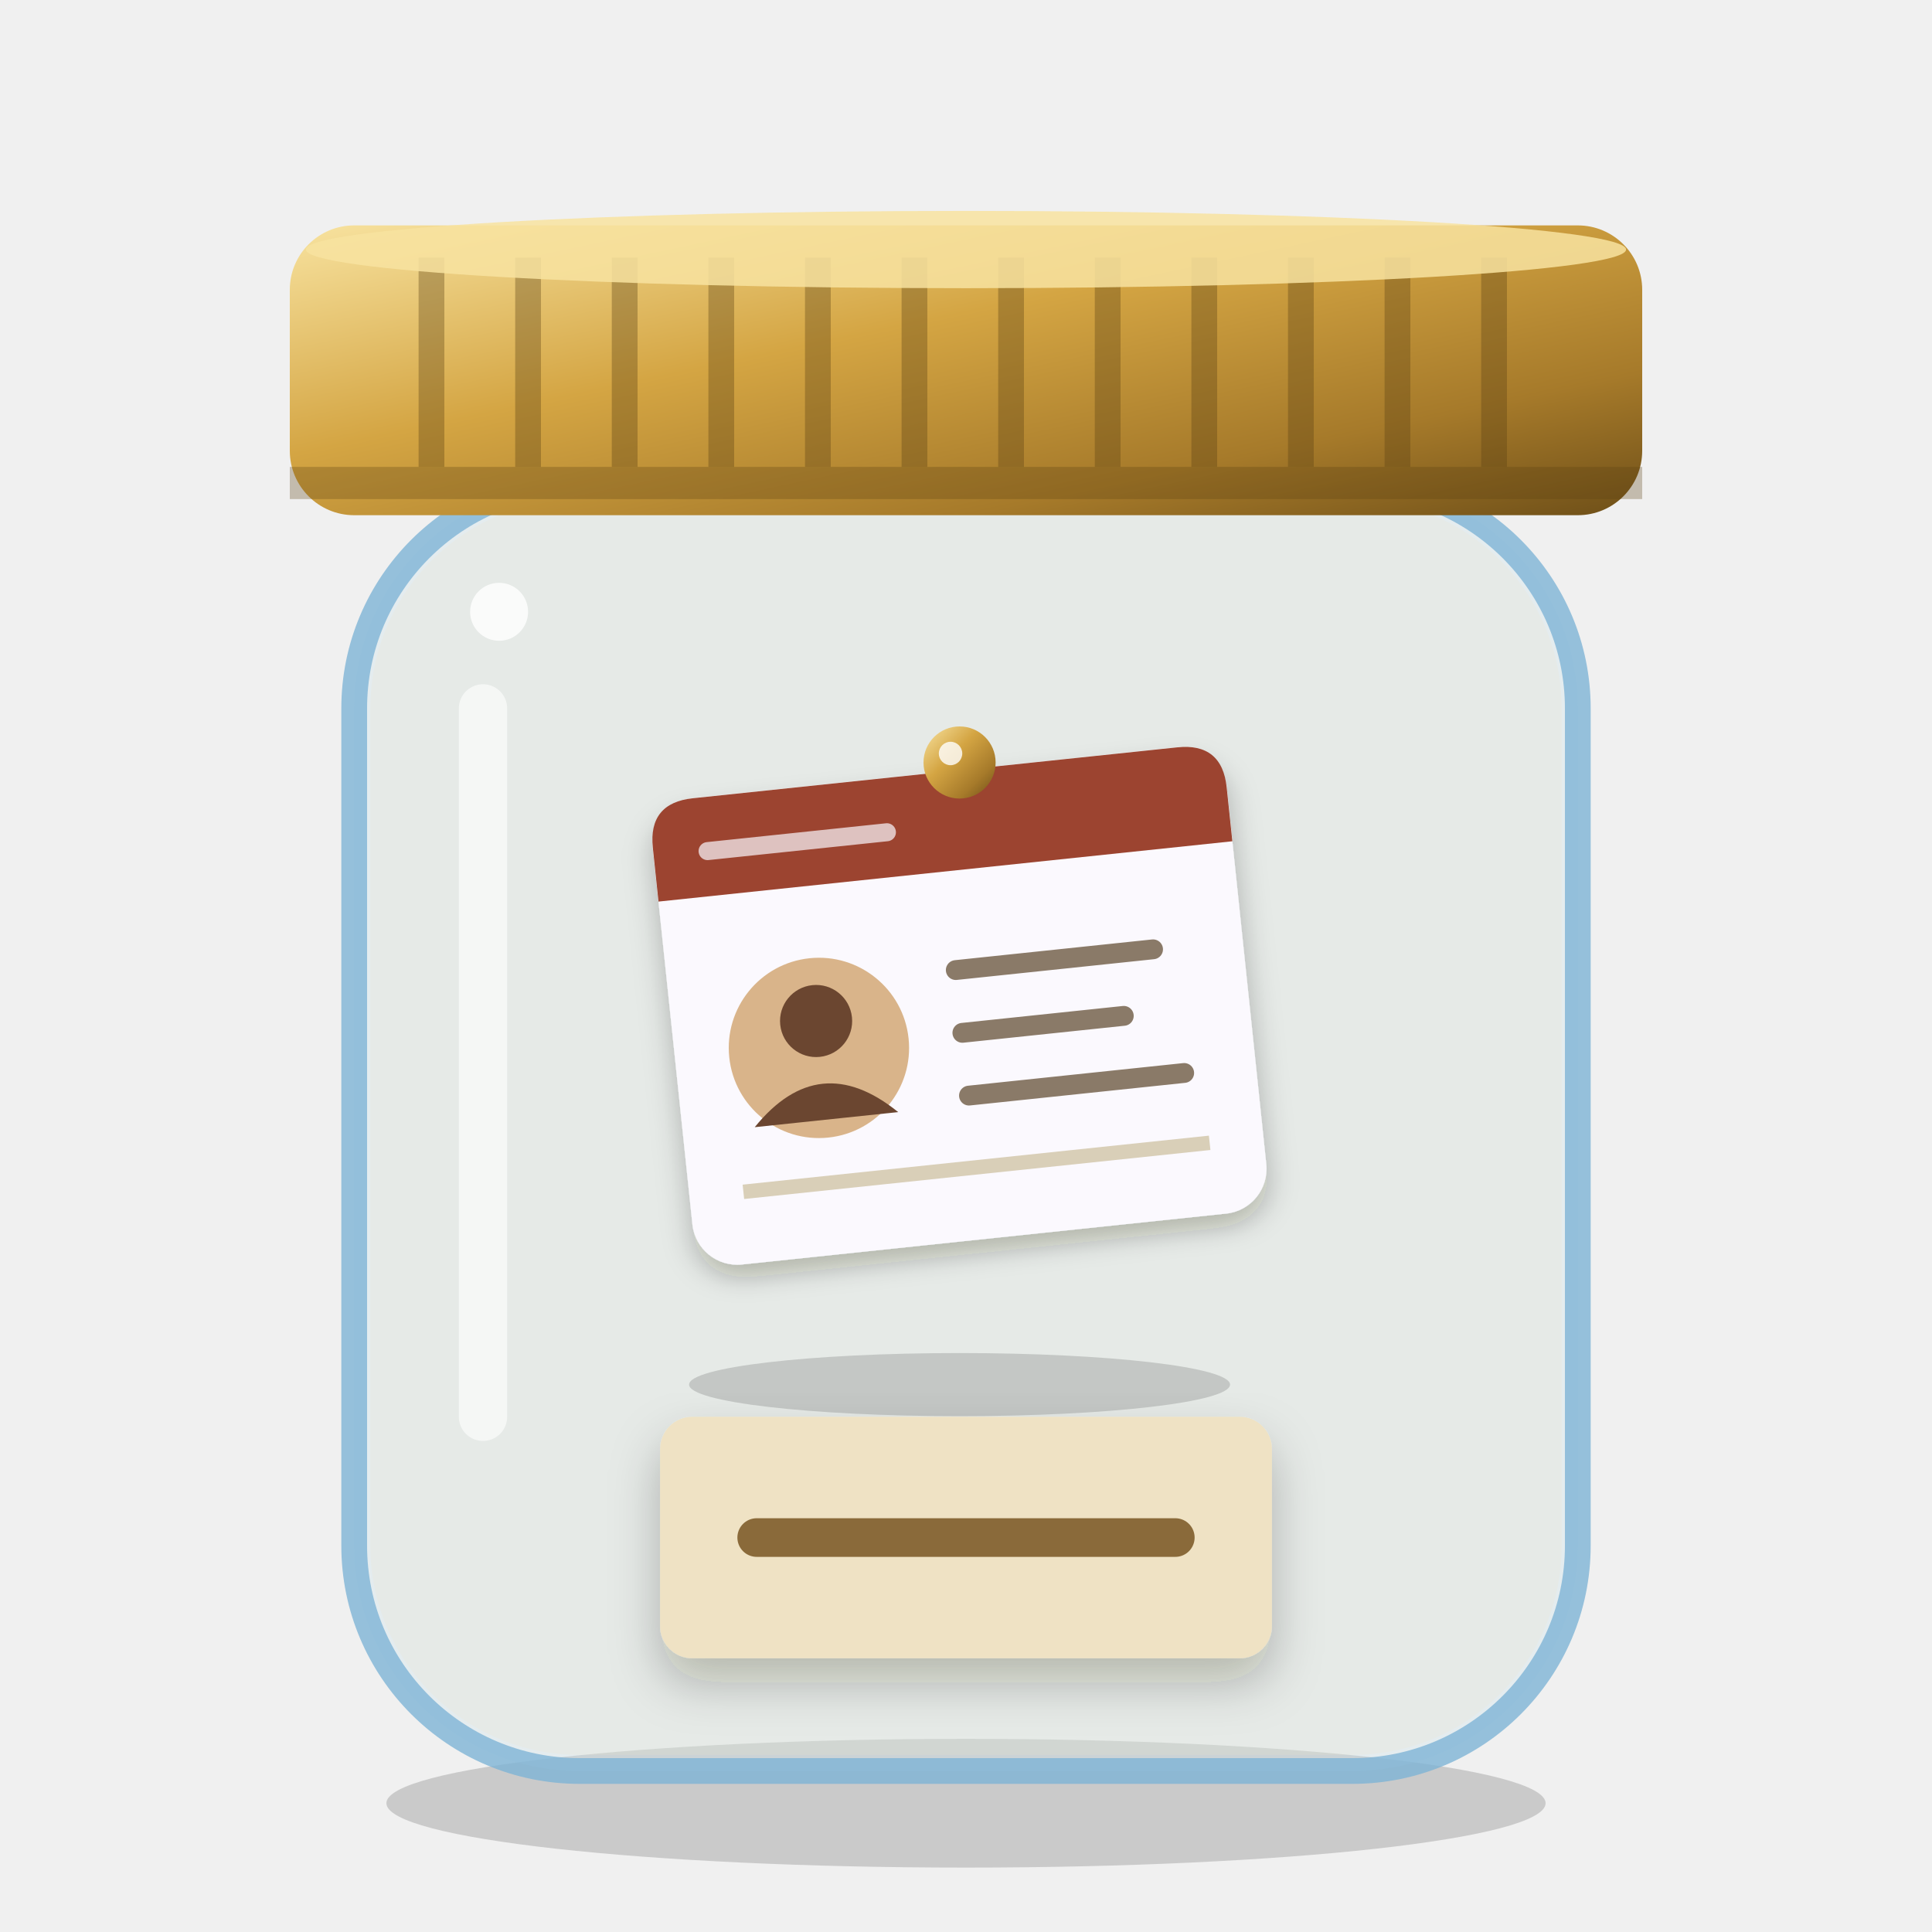
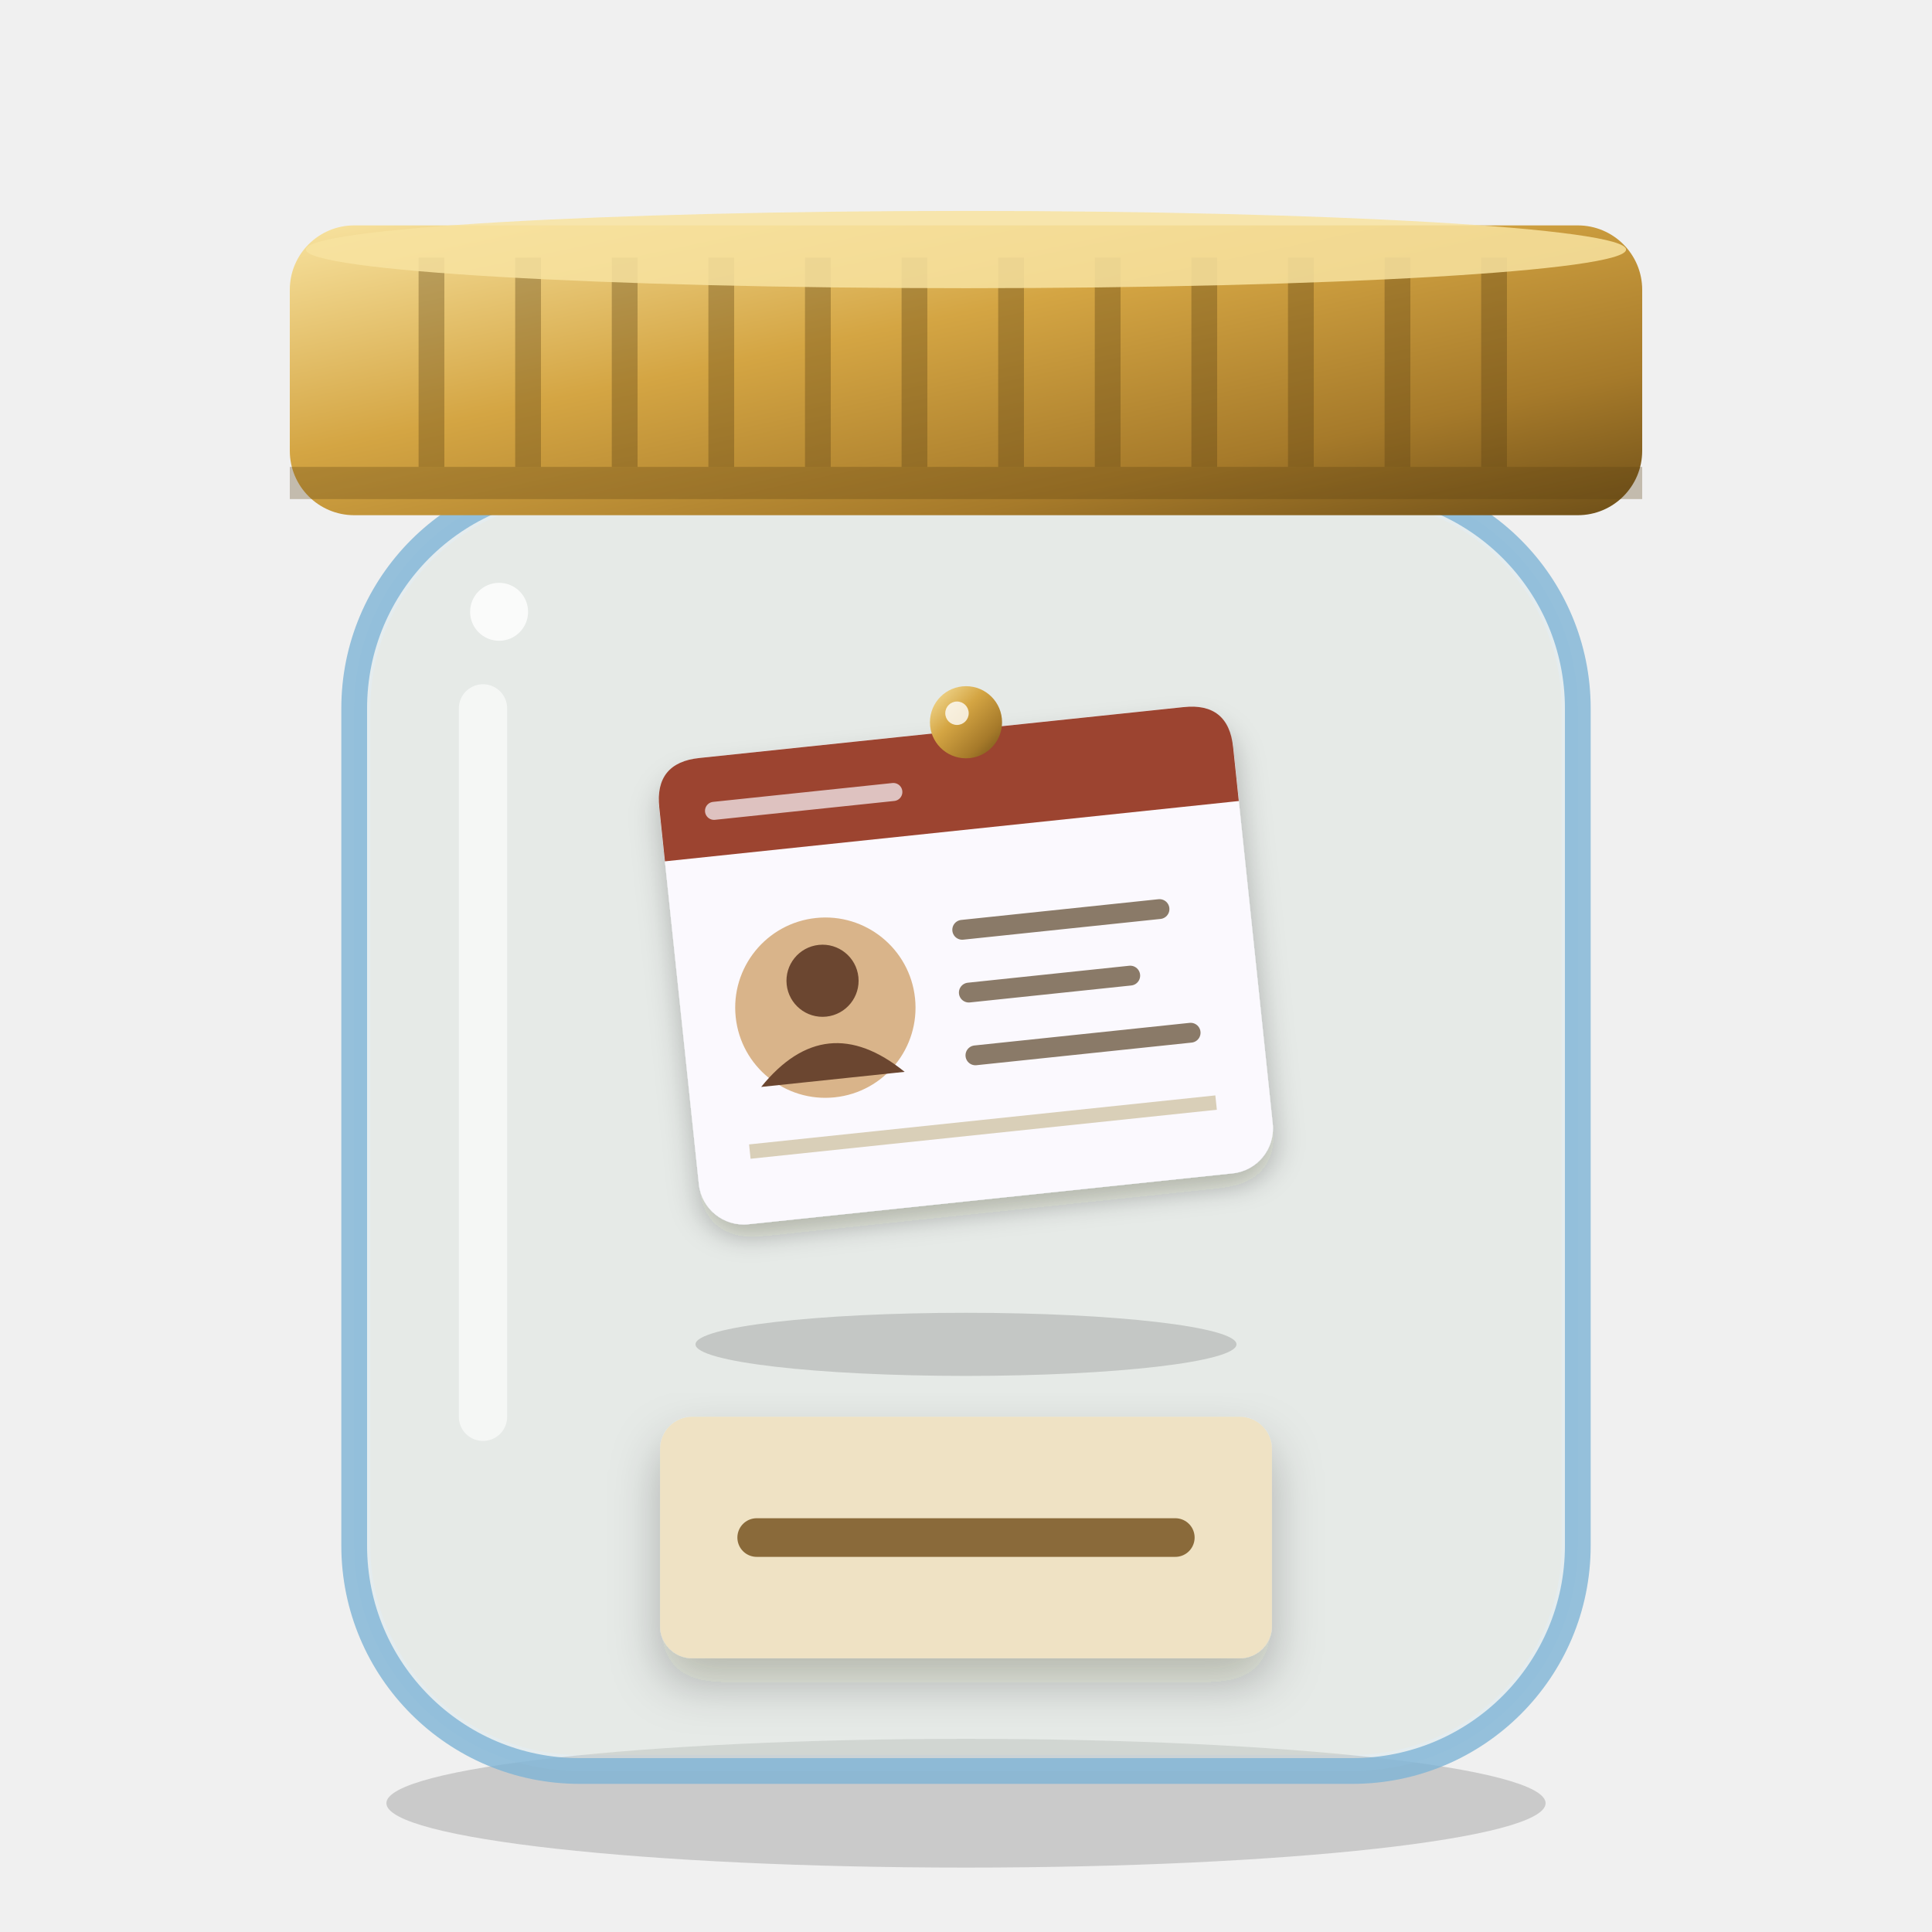
<svg xmlns="http://www.w3.org/2000/svg" viewBox="0 0 120 120" width="120" height="120" role="img" aria-label="cv: a glass jar holding a pinned paper id card, paper label">
  <defs>
    <linearGradient id="cv-light-brass" x1="0" y1="0" x2="1" y2="1">
      <stop offset="0" stop-color="#f8e3a0" />
      <stop offset=".4" stop-color="#d4a543" />
      <stop offset=".75" stop-color="#a67a2a" />
      <stop offset="1" stop-color="#6e4f18" />
    </linearGradient>
    <linearGradient id="cv-light-brassv" x1="0" y1="0" x2="0" y2="1">
      <stop offset="0" stop-color="#f8e3a0" />
      <stop offset=".5" stop-color="#c9973a" />
      <stop offset="1" stop-color="#7a5a1e" />
    </linearGradient>
    <linearGradient id="cv-light-glass" x1="0" y1="0" x2="1" y2="0">
      <stop offset="0" stop-color="#ffffff" stop-opacity="0.55" />
      <stop offset=".35" stop-color="#bfe3f0" stop-opacity="0.16" />
      <stop offset="1" stop-color="#7fb4d6" stop-opacity="0.35" />
    </linearGradient>
    <radialGradient id="cv-light-warm" cx=".5" cy=".5" r=".5">
      <stop offset="0" stop-color="#ffcf6a" stop-opacity="0.35" />
      <stop offset="1" stop-color="#ffcf6a" stop-opacity="0" />
    </radialGradient>
    <radialGradient id="cv-light-fly" cx=".5" cy=".5" r=".5">
      <stop offset="0" stop-color="#ffe7a3" stop-opacity=".95" />
      <stop offset=".35" stop-color="#ffd58a" stop-opacity=".45" />
      <stop offset="1" stop-color="#ffd58a" stop-opacity="0" />
    </radialGradient>
    <radialGradient id="cv-light-flame" cx=".5" cy=".7" r=".6">
      <stop offset="0" stop-color="#fffbe6" />
      <stop offset=".4" stop-color="#ffd24a" />
      <stop offset="1" stop-color="#ff7a1a" />
    </radialGradient>
    <radialGradient id="cv-light-magic" cx=".5" cy=".5" r=".5">
      <stop offset="0" stop-color="#8f78d6" stop-opacity="0.35" />
      <stop offset="1" stop-color="#cbb8ff" stop-opacity="0" />
    </radialGradient>
  </defs>
  <defs>
    <filter id="cv-light-paper" x="-20%" y="-20%" width="140%" height="160%">
      <feDropShadow dx="0" dy="1.5" stdDeviation="1.5" flood-color="#2a1a12" flood-opacity=".25" />
    </filter>
    <clipPath id="cv-light-clip">
      <rect x="23" y="31" width="74" height="78" rx="13" />
    </clipPath>
  </defs>
  <ellipse cx="60" cy="112" rx="36" ry="4" fill="#000" opacity=".16" />
  <rect x="22" y="30" width="76" height="80" rx="14" fill="#cfe6ee" fill-opacity=".35" stroke="#7fb4d6" stroke-opacity=".8" stroke-width="1.6" />
  <g clip-path="url(#cv-light-clip)">
    <rect x="22" y="30" width="76" height="80" fill="#efe2c4" opacity=".18" />
-     <g transform="translate(26 30) scale(.56)">
+     <g class="content" transform="translate(26.4 27.5) scale(0.56)">
      <ellipse cx="60" cy="100" rx="30" ry="3.5" fill="#000" opacity=".15" />
      <g transform="rotate(-6 60 58)">
        <g filter="url(#cv-light-paper)">
          <rect x="28" y="32" width="64" height="52" rx="5" fill="#fbf9fe" />
        </g>
        <path fill="#9c4430" d="M28 37q0-5 5-5h54q5 0 5 5v6h-64z" />
        <path d="M34 38h20" stroke="#fbf9fe" stroke-opacity=".7" stroke-width="2" stroke-linecap="round" />
        <circle cx="44" cy="61" r="10" fill="#d9b48a" />
        <circle cx="44" cy="58" r="4" fill="#6b4630" />
        <path fill="#6b4630" d="M36 69q8-8 16 0z" />
        <path d="M60 54h22" stroke="#8a7a68" stroke-width="2.2" stroke-linecap="round" />
        <path d="M60 61h18" stroke="#8a7a68" stroke-width="2.2" stroke-linecap="round" />
        <path d="M60 68h24" stroke="#8a7a68" stroke-width="2.2" stroke-linecap="round" />
        <path d="M34 76h52" stroke="#d9cfb8" stroke-width="1.6" />
      </g>
      <circle cx="60" cy="31" r="4" fill="url(#cv-light-brass)" />
      <circle cx="59" cy="30" r="1.3" fill="#fff" opacity=".8" />
    </g>
  </g>
  <path d="M30 44v44" stroke="#fff" stroke-opacity=".6" stroke-width="3" stroke-linecap="round" />
  <circle cx="31" cy="38" r="1.8" fill="#fff" opacity=".8" />
  <g filter="url(#cv-light-paper)">
    <rect x="41" y="88" width="38" height="15" rx="2" fill="#efe2c4" />
  </g>
  <path d="M47 95.5h26" stroke="#8a6a3a" stroke-width="2.4" stroke-linecap="round" />
  <rect x="18" y="14" width="84" height="18" rx="4" fill="url(#cv-light-brass)" />
  <rect x="26" y="16" width="1.6" height="13" fill="#5a3f12" opacity=".35" />
  <rect x="32" y="16" width="1.6" height="13" fill="#5a3f12" opacity=".35" />
  <rect x="38" y="16" width="1.6" height="13" fill="#5a3f12" opacity=".35" />
  <rect x="44" y="16" width="1.6" height="13" fill="#5a3f12" opacity=".35" />
  <rect x="50" y="16" width="1.6" height="13" fill="#5a3f12" opacity=".35" />
  <rect x="56" y="16" width="1.6" height="13" fill="#5a3f12" opacity=".35" />
  <rect x="62" y="16" width="1.6" height="13" fill="#5a3f12" opacity=".35" />
  <rect x="68" y="16" width="1.6" height="13" fill="#5a3f12" opacity=".35" />
  <rect x="74" y="16" width="1.6" height="13" fill="#5a3f12" opacity=".35" />
  <rect x="80" y="16" width="1.6" height="13" fill="#5a3f12" opacity=".35" />
  <rect x="86" y="16" width="1.6" height="13" fill="#5a3f12" opacity=".35" />
  <rect x="92" y="16" width="1.6" height="13" fill="#5a3f12" opacity=".35" />
  <ellipse cx="60" cy="15.5" rx="41" ry="2.4" fill="#f8e3a0" opacity=".85" />
  <rect x="18" y="29" width="84" height="2" fill="#5a3f12" opacity=".3" />
</svg>
